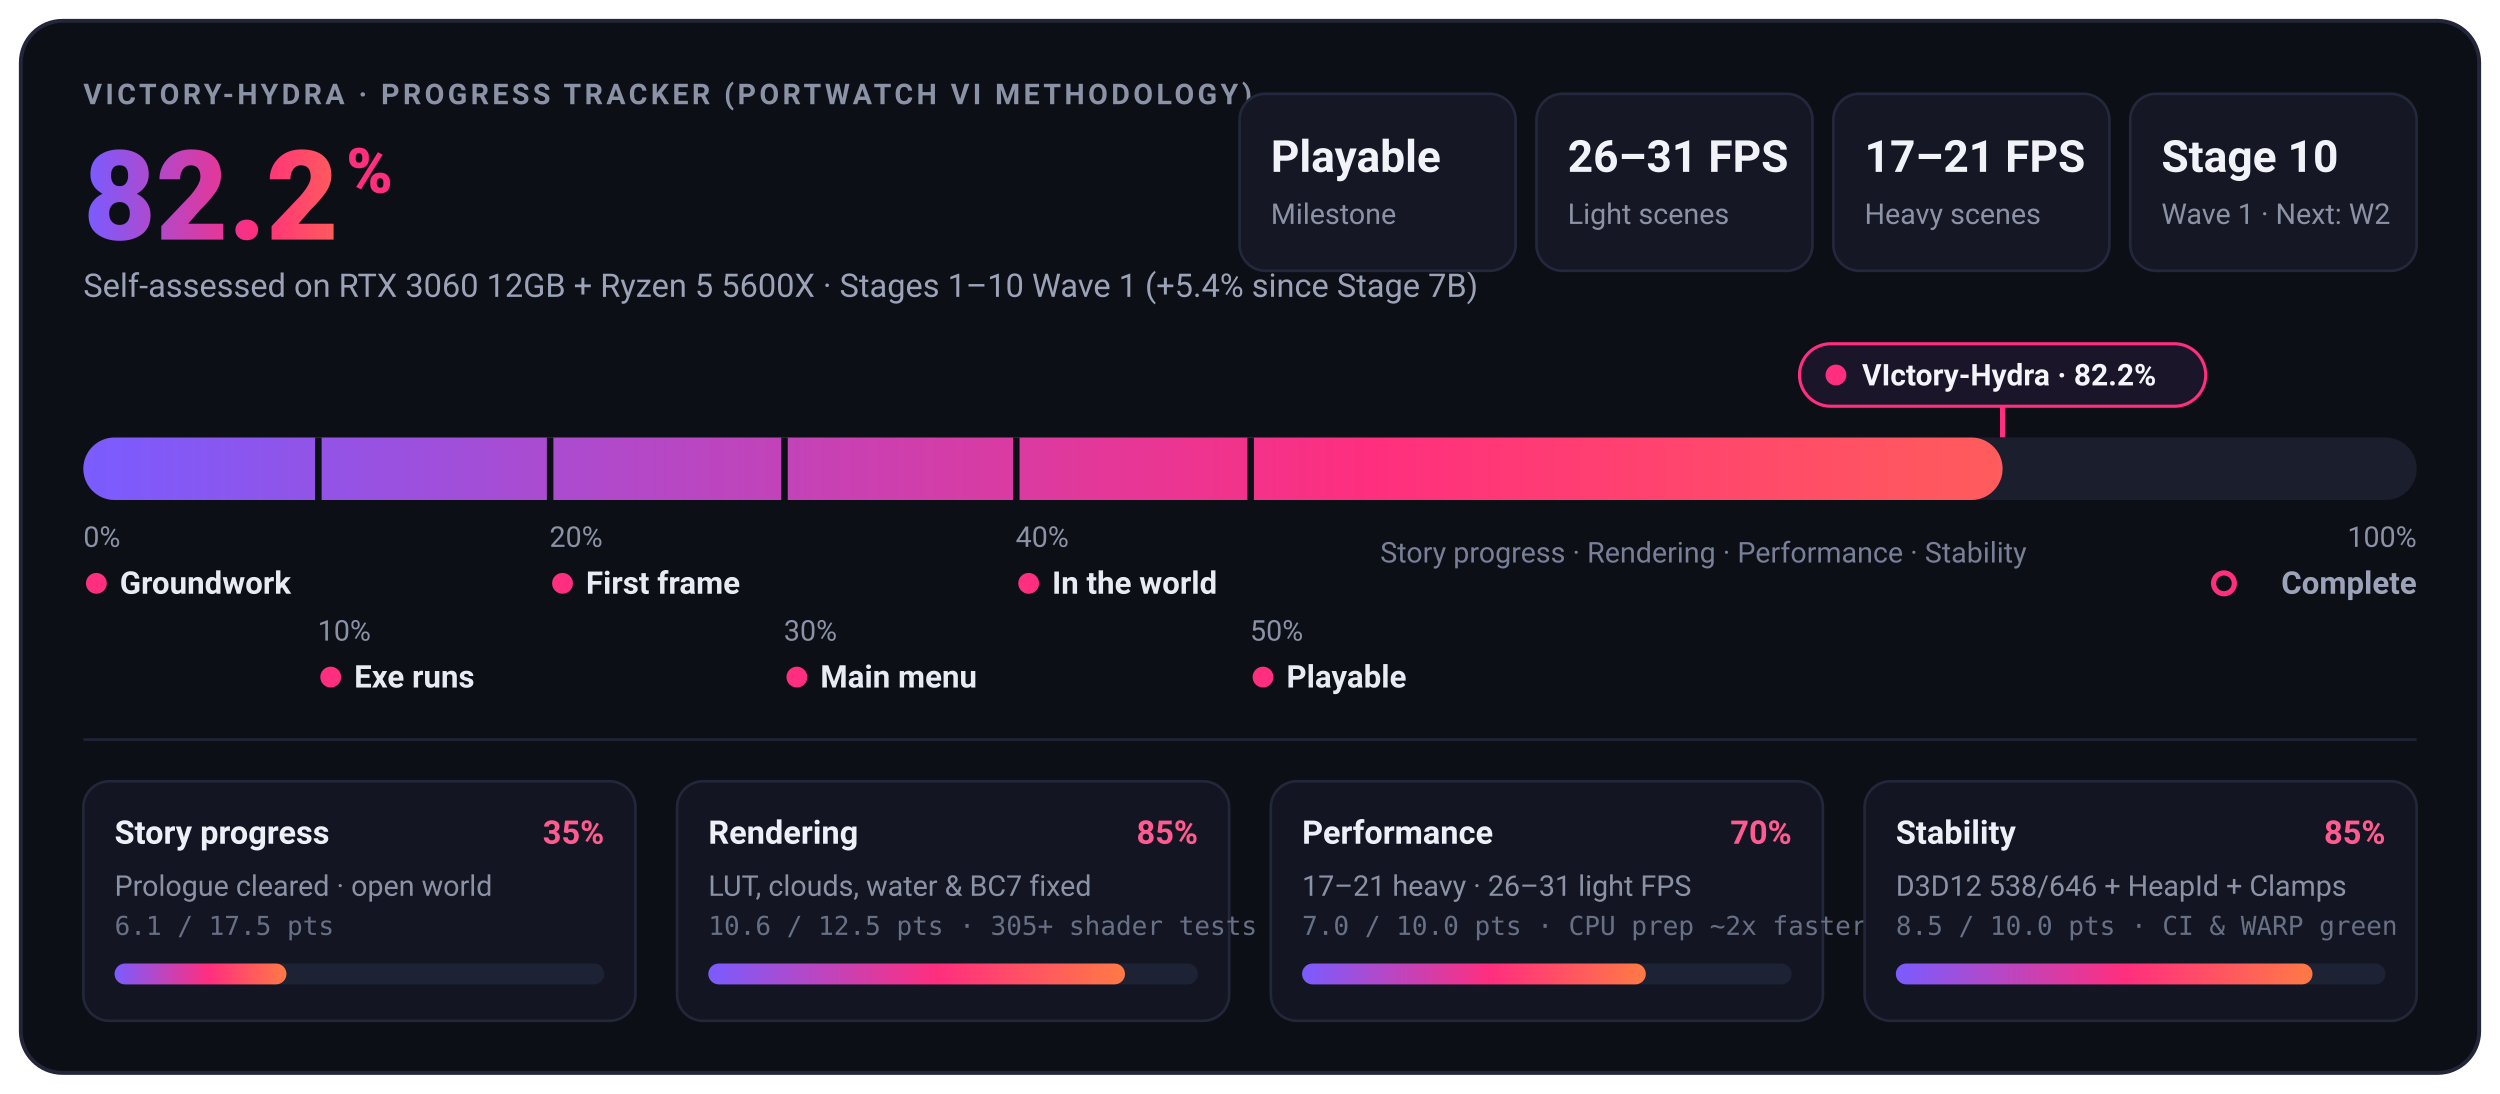
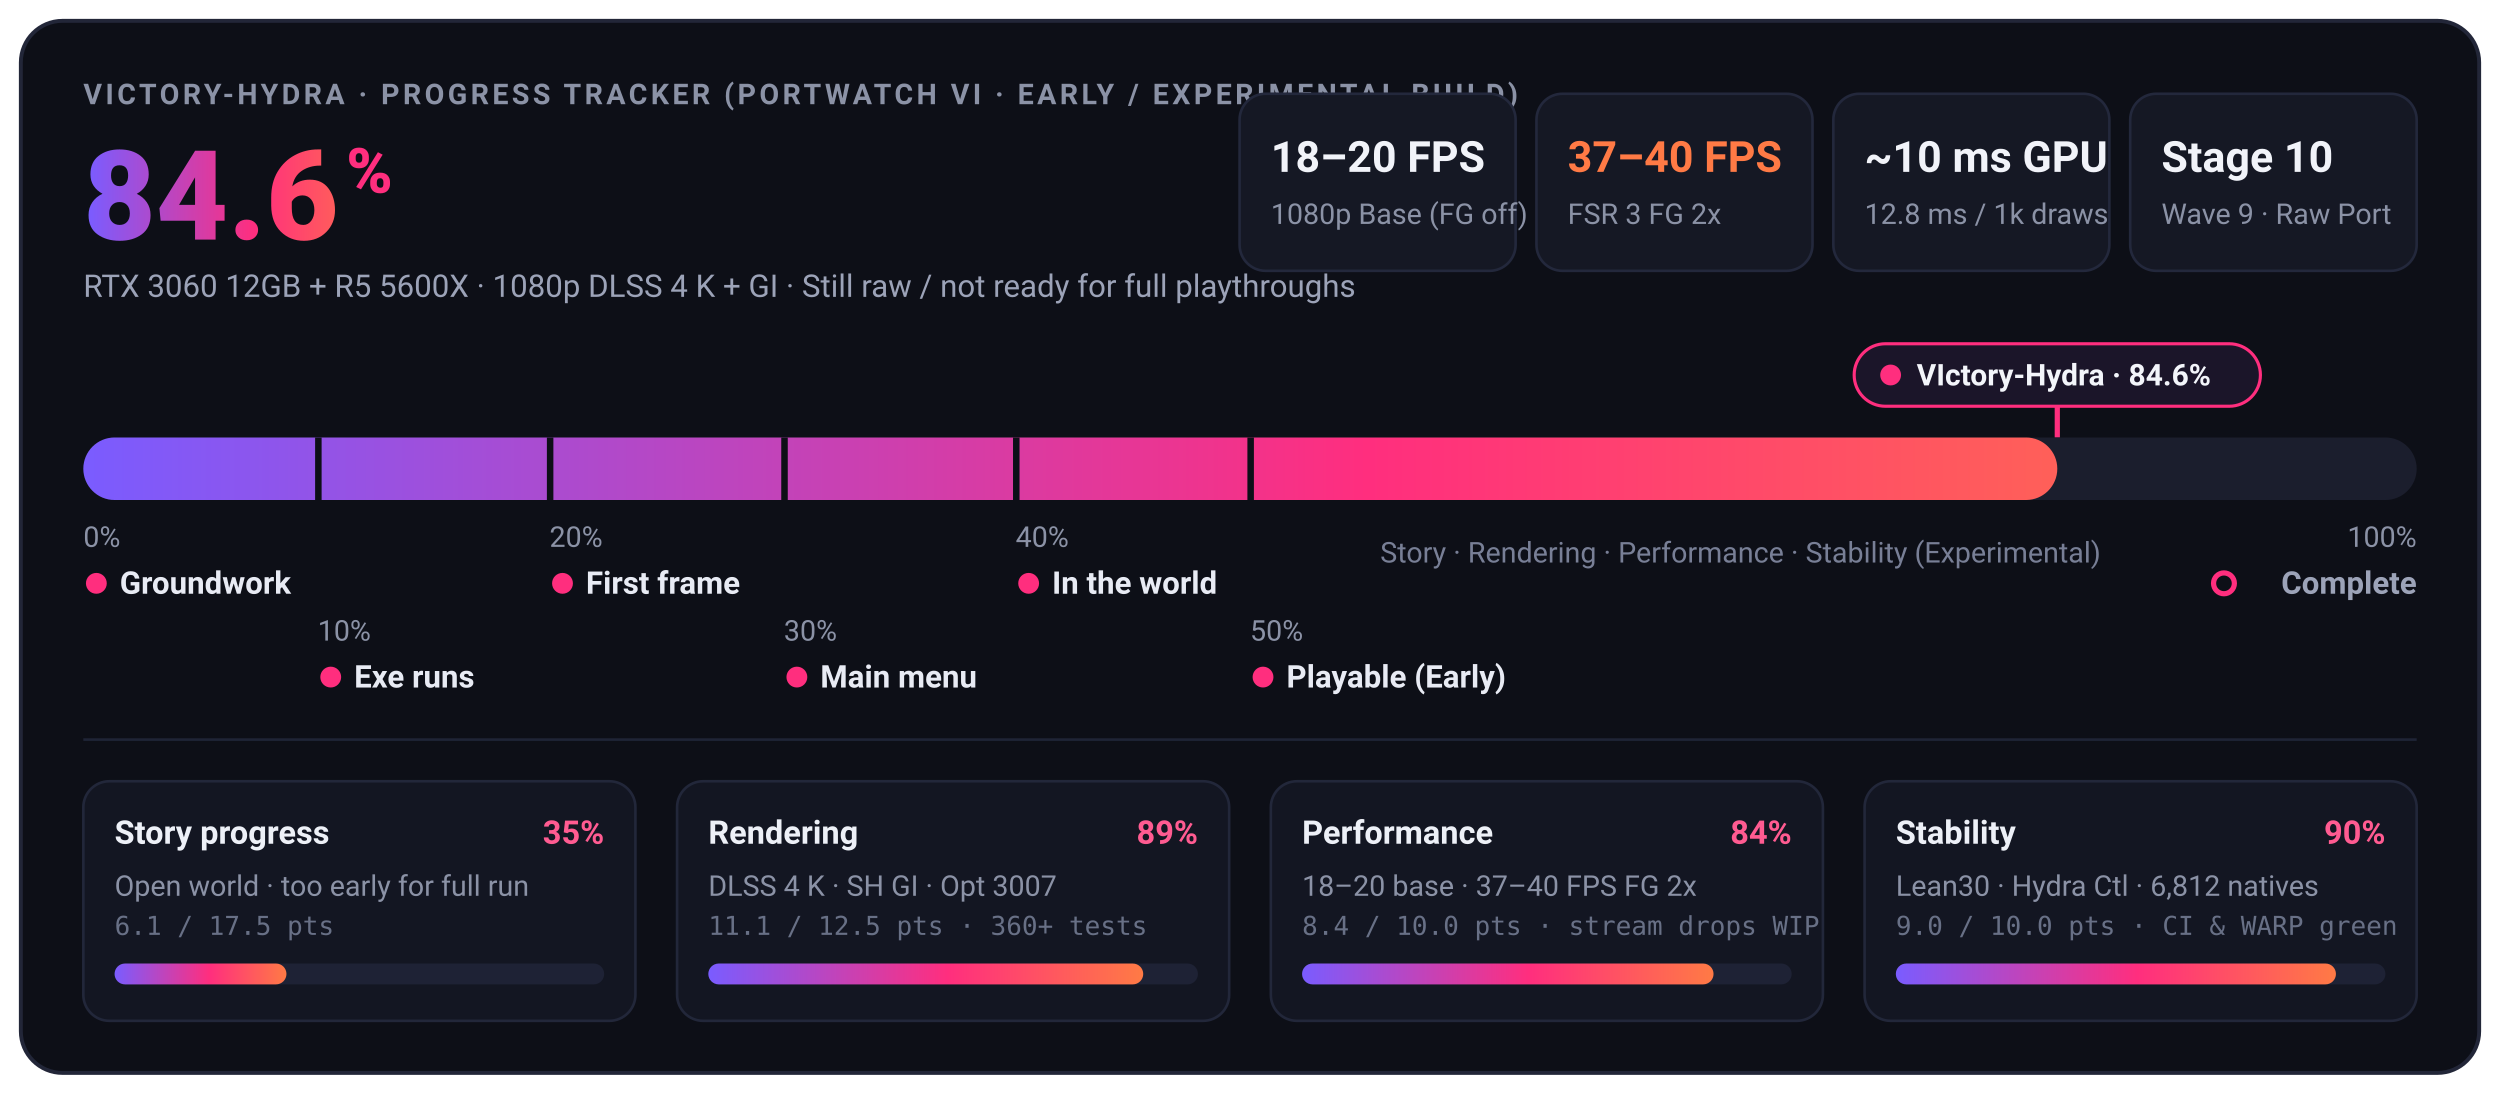
<svg xmlns="http://www.w3.org/2000/svg" viewBox="0 0 960 420" width="960" height="420" role="img" aria-label="VIctory-Hydra progress tracker (PortWatch VI methodology)">
  <defs>
    <linearGradient id="pwGrad" x1="0%" y1="0%" x2="100%" y2="0%">
      <stop offset="0%" stop-color="#7a5cff" />
      <stop offset="55%" stop-color="#ff2e7e" />
      <stop offset="100%" stop-color="#ff7a45" />
    </linearGradient>
    <clipPath id="mainFillClip">
-       <rect x="32" y="168" width="737" height="24" rx="12" />
+       <rect x="32" y="168" width="758" height="24" rx="12" />
    </clipPath>
    <style>
      .sans { font-family: -apple-system, BlinkMacSystemFont, "Segoe UI", Roboto, Inter, Arial, sans-serif; }
      .mono { font-family: ui-monospace, SFMono-Regular, Menlo, Consolas, monospace; }
    </style>
  </defs>
  <rect x="8" y="8" width="944" height="404" rx="16" fill="#0d0f17" stroke="#222638" stroke-width="1.5" />
  <text x="32" y="40" class="sans" font-size="11" font-weight="700" letter-spacing="1.3" fill="#8b92a6">
-     VICTORY-HYDRA · PROGRESS TRACKER (PORTWATCH VI METHODOLOGY)
+     VICTORY-HYDRA · PROGRESS TRACKER (PORTWATCH VI · EARLY / EXPERIMENTAL BUILD)
  </text>
-   <text x="32" y="92" class="sans" font-size="48" font-weight="800" fill="url(#pwGrad)">82.2<tspan font-size="24" dx="3" dy="-18" fill="#ff2e7e">%</tspan>
+   <text x="32" y="92" class="sans" font-size="48" font-weight="800" fill="url(#pwGrad)">84.6<tspan font-size="24" dx="3" dy="-18" fill="#ff2e7e">%</tspan>
  </text>
-   <text x="32" y="114" class="sans" font-size="12.5" fill="#9ca3b8">
-     Self-assessed on RTX 3060 12GB + Ryzen 5 5600X · Stages 1–10 Wave 1 (+5.4% since Stage 7B)
+   <text x="32" y="114" class="sans" font-size="12" fill="#9ca3b8">
+     RTX 3060 12GB + R5 5600X · 1080p DLSS 4 K + GI · Still raw / not ready for full playthroughs
  </text>
  <g transform="translate(476, 36)">
    <rect x="0" y="0" width="106" height="68" rx="10" fill="#151824" stroke="#23283c" />
-     <text x="12" y="30" class="sans" font-size="17" font-weight="700" fill="#f1f3f9">Playable</text>
-     <text x="12" y="50" class="sans" font-size="11" fill="#8b92a6">Milestone</text>
+     <text x="12" y="30" class="sans" font-size="16.5" font-weight="700" fill="#f1f3f9">18–20 FPS</text>
+     <text x="12" y="50" class="sans" font-size="11" fill="#8b92a6">1080p Base (FG off)</text>
    <rect x="114" y="0" width="106" height="68" rx="10" fill="#151824" stroke="#23283c" />
-     <text x="126" y="30" class="sans" font-size="17" font-weight="700" fill="#f1f3f9">26–31 FPS</text>
-     <text x="126" y="50" class="sans" font-size="11" fill="#8b92a6">Light scenes</text>
+     <text x="126" y="30" class="sans" font-size="16.5" font-weight="700" fill="#ff7a45">37–40 FPS</text>
+     <text x="126" y="50" class="sans" font-size="11" fill="#8b92a6">FSR 3 FG 2x</text>
    <rect x="228" y="0" width="106" height="68" rx="10" fill="#151824" stroke="#23283c" />
-     <text x="240" y="30" class="sans" font-size="17" font-weight="700" fill="#f1f3f9">17–21 FPS</text>
-     <text x="240" y="50" class="sans" font-size="11" fill="#8b92a6">Heavy scenes</text>
+     <text x="240" y="30" class="sans" font-size="16.5" font-weight="700" fill="#f1f3f9">~10 ms GPU</text>
+     <text x="240" y="50" class="sans" font-size="11" fill="#8b92a6">12.8 ms / 1k draws</text>
    <rect x="342" y="0" width="110" height="68" rx="10" fill="#151824" stroke="#23283c" />
-     <text x="354" y="30" class="sans" font-size="17" font-weight="700" fill="#f1f3f9">Stage 10</text>
-     <text x="354" y="50" class="sans" font-size="11" fill="#8b92a6">Wave 1 · Next: W2</text>
+     <text x="354" y="30" class="sans" font-size="16.5" font-weight="700" fill="#f1f3f9">Stage 10</text>
+     <text x="354" y="50" class="sans" font-size="11" fill="#8b92a6">Wave 9 · Raw Port</text>
  </g>
-   <path d="M 769 156 C 769 162, 769 164, 769 168" stroke="#ff2e7e" stroke-width="2" fill="none" />
-   <rect x="691" y="132" width="156" height="24" rx="12" fill="#1b1529" stroke="#ff2e7e" stroke-width="1.2" />
-   <circle cx="705" cy="144" r="4" fill="#ff2e7e" />
-   <text x="715" y="148" class="sans" font-size="11.5" font-weight="700" fill="#f3f5fa">VIctory-Hydra · 82.2%</text>
+   <path d="M 790 156 C 790 162, 790 164, 790 168" stroke="#ff2e7e" stroke-width="2" fill="none" />
+   <rect x="712" y="132" width="156" height="24" rx="12" fill="#1b1529" stroke="#ff2e7e" stroke-width="1.2" />
+   <circle cx="726" cy="144" r="4" fill="#ff2e7e" />
+   <text x="736" y="148" class="sans" font-size="11.5" font-weight="700" fill="#f3f5fa">VIctory-Hydra · 84.6%</text>
  <rect x="32" y="168" width="896" height="24" rx="12" fill="#1b1e2d" />
  <g clip-path="url(#mainFillClip)">
    <rect x="32" y="168" width="896" height="24" fill="url(#pwGrad)" />
  </g>
  <rect x="121" y="168" width="2.5" height="24" fill="#0d0f17" />
  <rect x="210" y="168" width="2.5" height="24" fill="#0d0f17" />
  <rect x="300" y="168" width="2.5" height="24" fill="#0d0f17" />
  <rect x="389" y="168" width="2.5" height="24" fill="#0d0f17" />
  <rect x="479" y="168" width="2.5" height="24" fill="#0d0f17" />
  <text x="32" y="210" class="sans" font-size="11" fill="#8b92a6">0%</text>
  <circle cx="37" cy="224" r="4" fill="#ff2e7e" />
  <text x="46" y="228" class="sans" font-size="12" font-weight="700" fill="#e8ebf4">Groundwork</text>
  <text x="211" y="210" class="sans" font-size="11" fill="#8b92a6">20%</text>
  <circle cx="216" cy="224" r="4" fill="#ff2e7e" />
  <text x="225" y="228" class="sans" font-size="12" font-weight="700" fill="#e8ebf4">First frame</text>
  <text x="390" y="210" class="sans" font-size="11" fill="#8b92a6">40%</text>
  <circle cx="395" cy="224" r="4" fill="#ff2e7e" />
  <text x="404" y="228" class="sans" font-size="12" font-weight="700" fill="#e8ebf4">In the world</text>
  <text x="530" y="216" class="sans" font-size="11" fill="#787f96">
-     Story progress · Rendering · Performance · Stability
+     Story · Rendering · Performance · Stability (Experimental)
  </text>
  <text x="928" y="210" text-anchor="end" class="sans" font-size="11" fill="#8b92a6">100%</text>
  <circle cx="854" cy="224" r="4" fill="#0d0f17" stroke="#ff2e7e" stroke-width="2" />
  <text x="928" y="228" text-anchor="end" class="sans" font-size="12" font-weight="600" fill="#9ca3b8">Complete</text>
  <text x="122" y="246" class="sans" font-size="11" fill="#8b92a6">10%</text>
  <circle cx="127" cy="260" r="4" fill="#ff2e7e" />
  <text x="136" y="264" class="sans" font-size="12" font-weight="700" fill="#e8ebf4">Exe runs</text>
  <text x="301" y="246" class="sans" font-size="11" fill="#8b92a6">30%</text>
  <circle cx="306" cy="260" r="4" fill="#ff2e7e" />
  <text x="315" y="264" class="sans" font-size="12" font-weight="700" fill="#e8ebf4">Main menu</text>
  <text x="480" y="246" class="sans" font-size="11" fill="#8b92a6">50%</text>
  <circle cx="485" cy="260" r="4" fill="#ff2e7e" />
-   <text x="494" y="264" class="sans" font-size="12" font-weight="700" fill="#e8ebf4">Playable</text>
+   <text x="494" y="264" class="sans" font-size="12" font-weight="700" fill="#e8ebf4">Playable (Early)</text>
  <line x1="32" y1="284" x2="928" y2="284" stroke="#1f2436" stroke-width="1" />
  <g transform="translate(32, 300)">
    <rect x="0" y="0" width="212" height="92" rx="10" fill="#131622" stroke="#22273a" />
    <text x="12" y="24" class="sans" font-size="12.5" font-weight="700" fill="#edf0f7">Story progress</text>
    <text x="200" y="24" text-anchor="end" class="sans" font-size="12.5" font-weight="700" fill="#ff5b91">35%</text>
-     <text x="12" y="44" class="sans" font-size="11" fill="#8b92a6">Prologue cleared · open world</text>
+     <text x="12" y="44" class="sans" font-size="11" fill="#8b92a6">Open world · too early for full run</text>
    <text x="12" y="59" class="mono" font-size="10" fill="#687086">6.1 / 17.5 pts</text>
    <rect x="12" y="70" width="188" height="8" rx="4" fill="#1e2235" />
    <rect x="12" y="70" width="66" height="8" rx="4" fill="url(#pwGrad)" />
  </g>
  <g transform="translate(260, 300)">
    <rect x="0" y="0" width="212" height="92" rx="10" fill="#131622" stroke="#22273a" />
    <text x="12" y="24" class="sans" font-size="12.5" font-weight="700" fill="#edf0f7">Rendering</text>
-     <text x="200" y="24" text-anchor="end" class="sans" font-size="12.5" font-weight="700" fill="#ff5b91">85%</text>
-     <text x="12" y="44" class="sans" font-size="11" fill="#8b92a6">LUT, clouds, water &amp; BC7 fixed</text>
-     <text x="12" y="59" class="mono" font-size="10" fill="#687086">10.6 / 12.5 pts · 305+ shader tests</text>
+     <text x="200" y="24" text-anchor="end" class="sans" font-size="12.5" font-weight="700" fill="#ff5b91">89%</text>
+     <text x="12" y="44" class="sans" font-size="11" fill="#8b92a6">DLSS 4 K · SH GI · Opt 3007</text>
+     <text x="12" y="59" class="mono" font-size="10" fill="#687086">11.1 / 12.5 pts · 360+ tests</text>
    <rect x="12" y="70" width="188" height="8" rx="4" fill="#1e2235" />
-     <rect x="12" y="70" width="160" height="8" rx="4" fill="url(#pwGrad)" />
+     <rect x="12" y="70" width="167" height="8" rx="4" fill="url(#pwGrad)" />
  </g>
  <g transform="translate(488, 300)">
    <rect x="0" y="0" width="212" height="92" rx="10" fill="#131622" stroke="#22273a" />
    <text x="12" y="24" class="sans" font-size="12.5" font-weight="700" fill="#edf0f7">Performance</text>
-     <text x="200" y="24" text-anchor="end" class="sans" font-size="12.5" font-weight="700" fill="#ff5b91">70%</text>
-     <text x="12" y="44" class="sans" font-size="11" fill="#8b92a6">17–21 heavy · 26–31 light FPS</text>
-     <text x="12" y="59" class="mono" font-size="10" fill="#687086">7.0 / 10.0 pts · CPU prep ~2x faster</text>
+     <text x="200" y="24" text-anchor="end" class="sans" font-size="12.5" font-weight="700" fill="#ff5b91">84%</text>
+     <text x="12" y="44" class="sans" font-size="11" fill="#8b92a6">18–20 base · 37–40 FPS FG 2x</text>
+     <text x="12" y="59" class="mono" font-size="10" fill="#687086">8.4 / 10.0 pts · stream drops WIP</text>
    <rect x="12" y="70" width="188" height="8" rx="4" fill="#1e2235" />
-     <rect x="12" y="70" width="132" height="8" rx="4" fill="url(#pwGrad)" />
+     <rect x="12" y="70" width="158" height="8" rx="4" fill="url(#pwGrad)" />
  </g>
  <g transform="translate(716, 300)">
    <rect x="0" y="0" width="212" height="92" rx="10" fill="#131622" stroke="#22273a" />
    <text x="12" y="24" class="sans" font-size="12.5" font-weight="700" fill="#edf0f7">Stability</text>
-     <text x="200" y="24" text-anchor="end" class="sans" font-size="12.5" font-weight="700" fill="#ff5b91">85%</text>
-     <text x="12" y="44" class="sans" font-size="11" fill="#8b92a6">D3D12 538/646 + HeapId + Clamps</text>
-     <text x="12" y="59" class="mono" font-size="10" fill="#687086">8.5 / 10.0 pts · CI &amp; WARP green</text>
+     <text x="200" y="24" text-anchor="end" class="sans" font-size="12.5" font-weight="700" fill="#ff5b91">90%</text>
+     <text x="12" y="44" class="sans" font-size="11" fill="#8b92a6">Lean30 · Hydra Ctl · 6,812 natives</text>
+     <text x="12" y="59" class="mono" font-size="10" fill="#687086">9.0 / 10.0 pts · CI &amp; WARP green</text>
    <rect x="12" y="70" width="188" height="8" rx="4" fill="#1e2235" />
-     <rect x="12" y="70" width="160" height="8" rx="4" fill="url(#pwGrad)" />
+     <rect x="12" y="70" width="169" height="8" rx="4" fill="url(#pwGrad)" />
  </g>
</svg>
